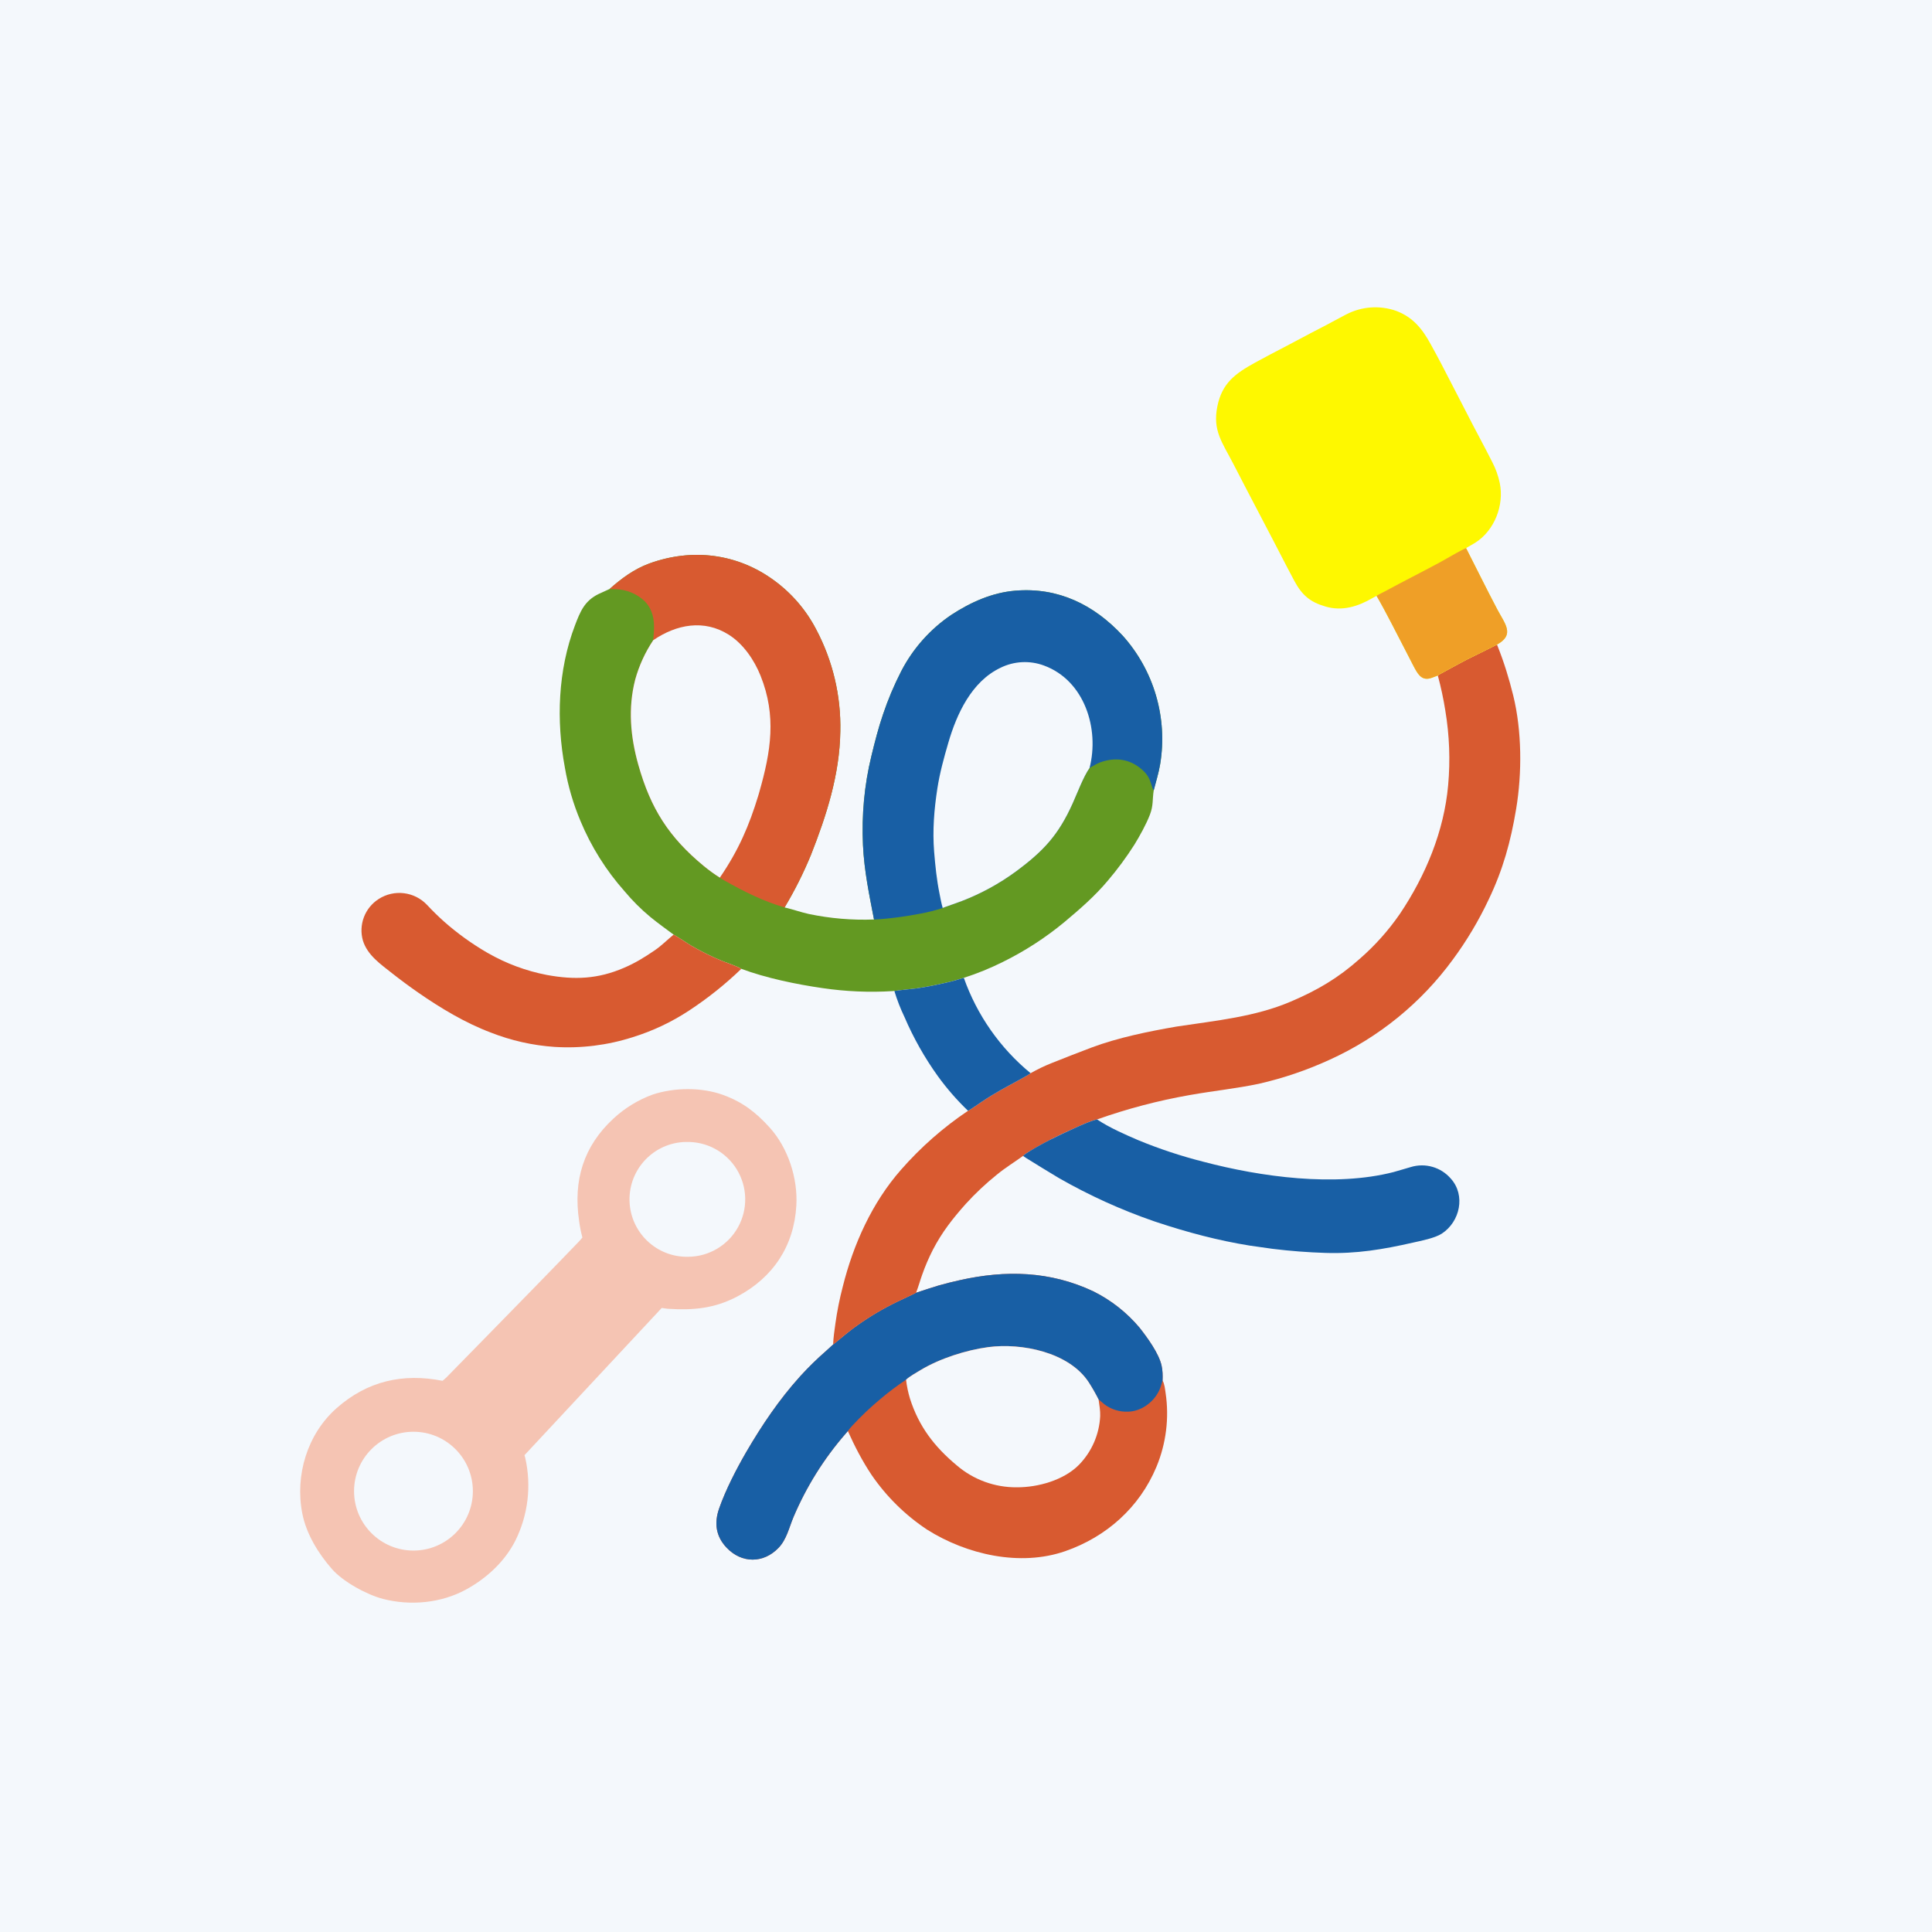
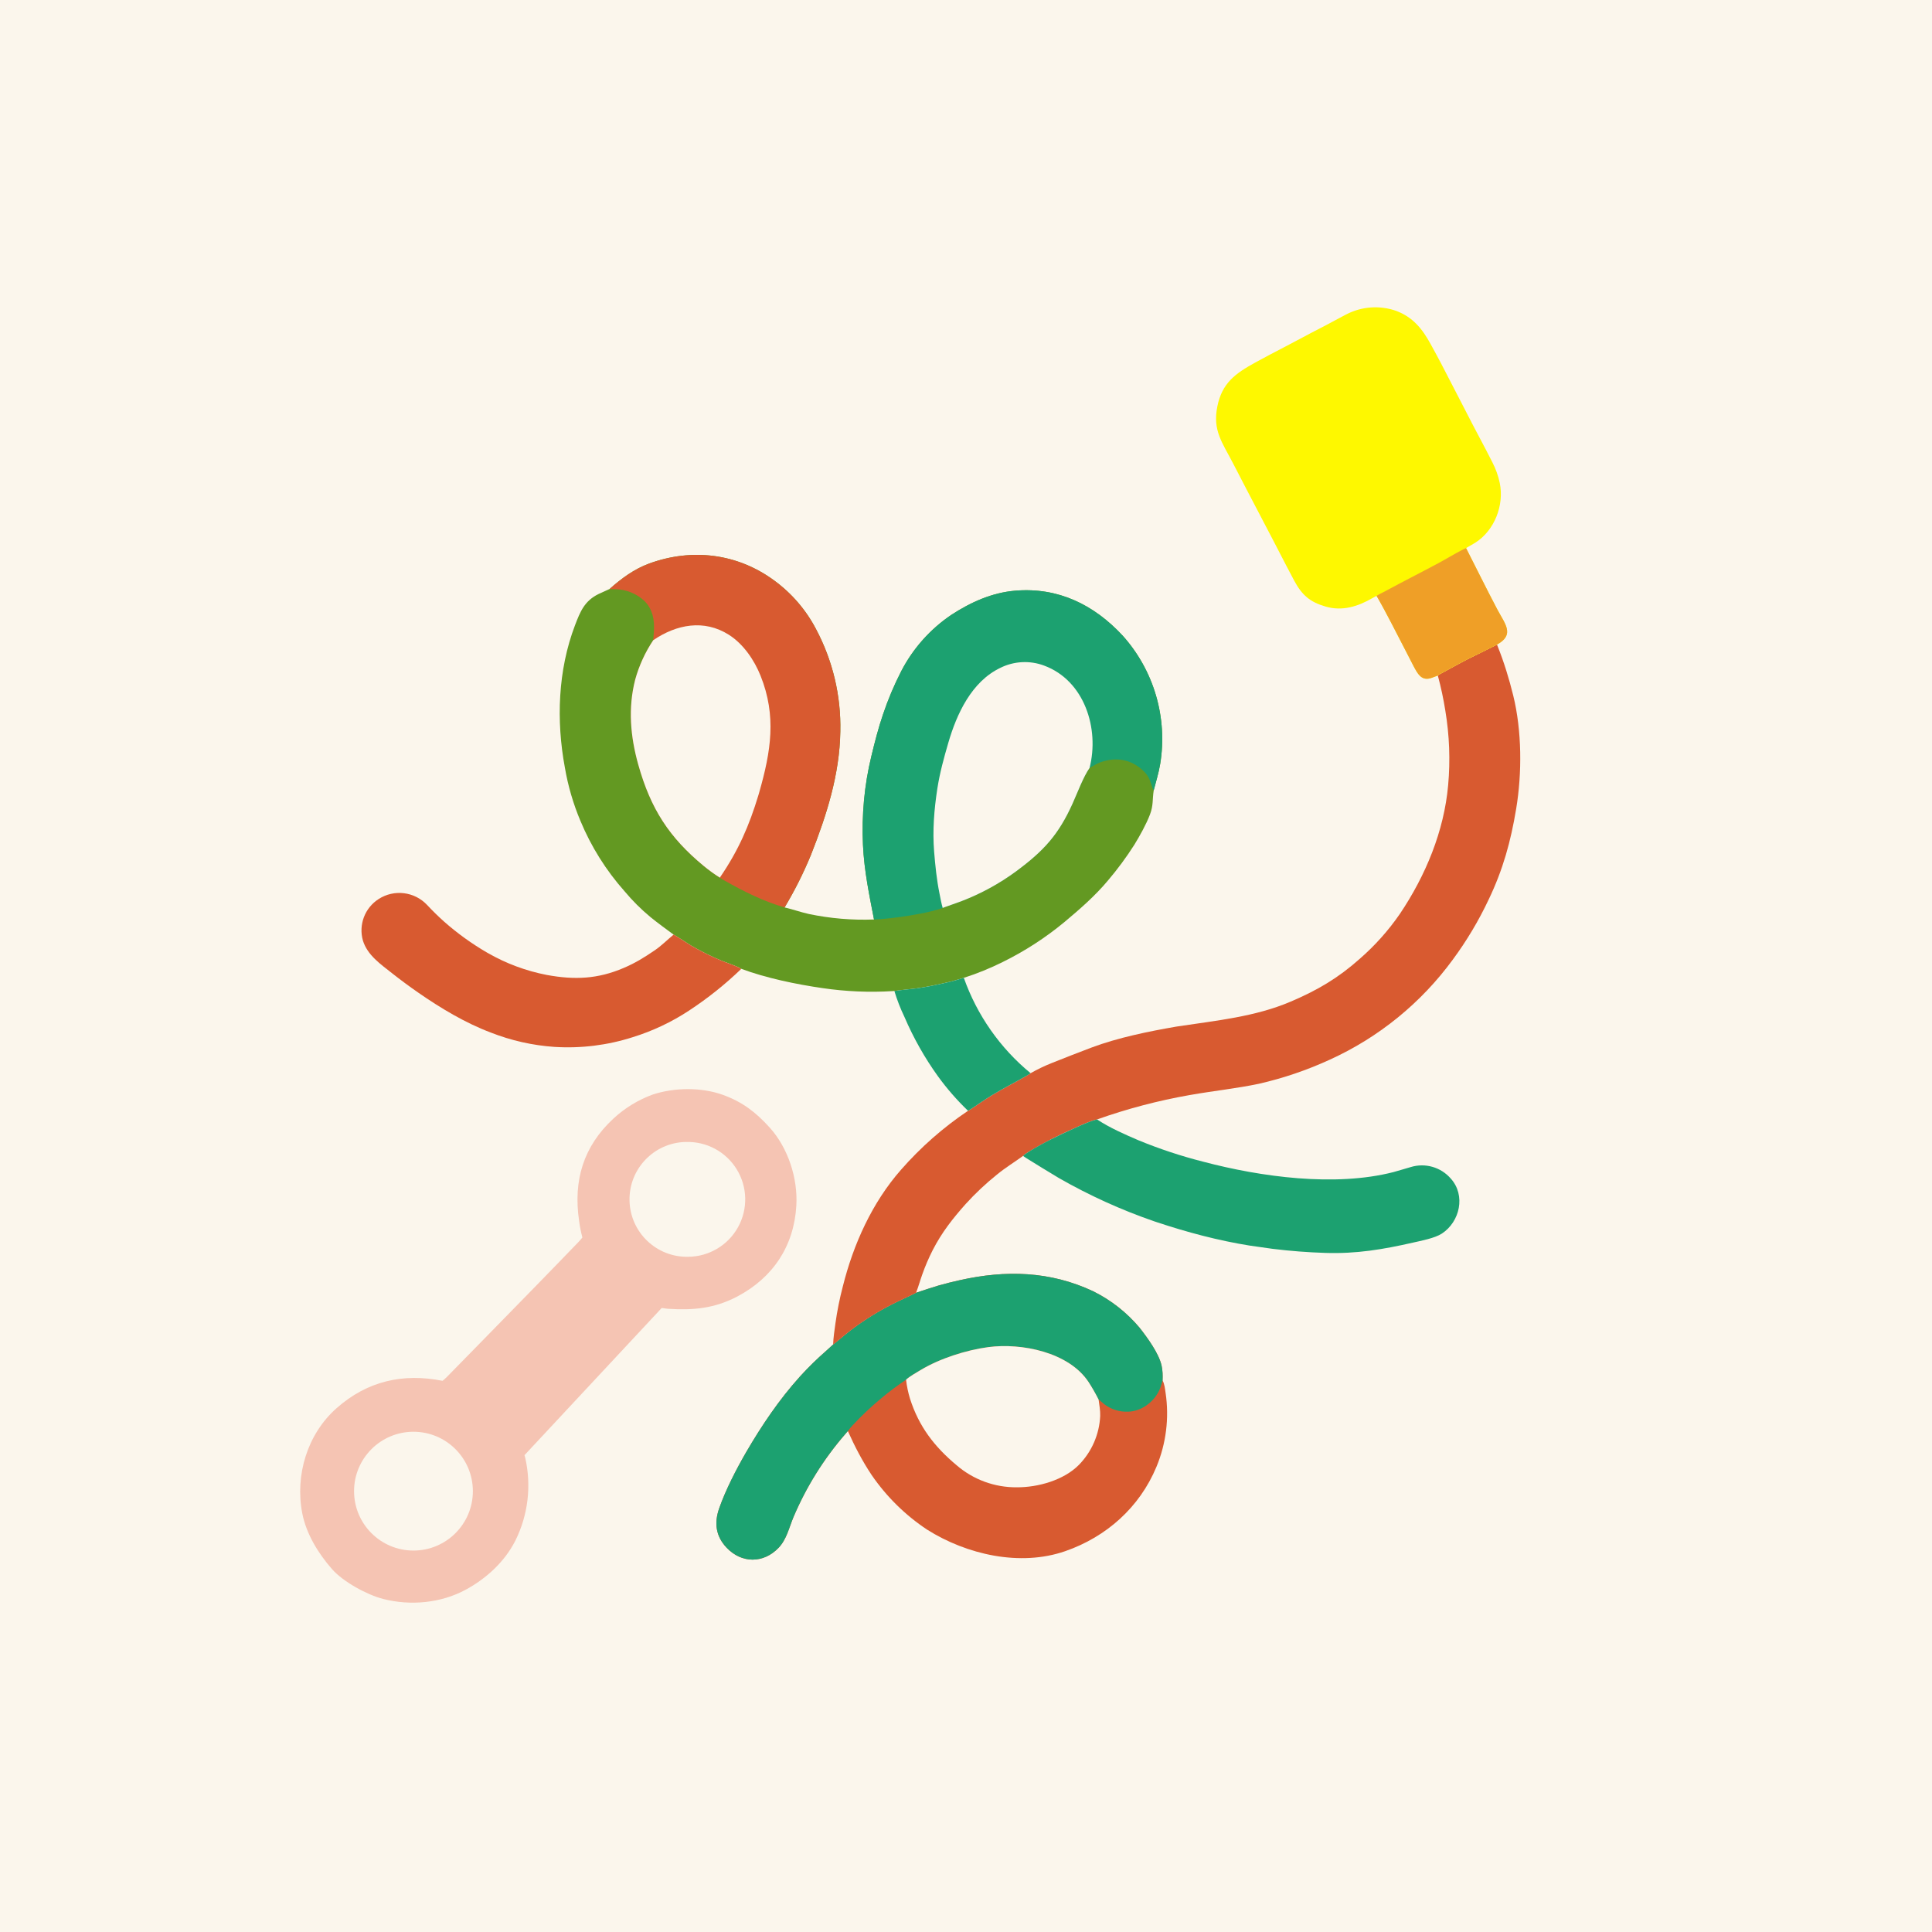
<svg xmlns="http://www.w3.org/2000/svg" width="1024" height="1024" preserveAspectRatio="none" style="display:block" viewBox="0 0 4358 4358">
-   <path fill="#F4F8FC" d="M0 0h4358v4358H0z" />
+   <path fill="#fbf6ec" d="M0 0h4358v4358H0z" />
  <path fill="#639922" d="M1375 1328.6c26.7-23.8 55.7-45.1 89.5-57.5 96.4-35.1 198.4-22.9 281.4 38a318 318 0 0 1 94.8 110 469 469 0 0 1 54.8 230.9c-1.5 97.1-31 189-66.3 278.5a888 888 0 0 1-59.4 118.4c18.3 4.2 36 10.6 54.3 14.7a606 606 0 0 0 147.4 12.5c-10.8-56.2-22.1-109.2-24.9-168.1-3.1-67.2 3-134.9 18.9-200.2 7.7-31.7 15.7-63.4 26.3-94.3a704 704 0 0 1 41.1-97.5 344 344 0 0 1 113.5-127.4c43.6-28.3 91.3-49.8 143.6-54.2 96.8-8.1 177.6 31.5 242.5 101.5a349 349 0 0 1 84.5 289.6c-3.3 20.3-9.6 39.6-14.6 59.5-3.2 21-.5 33.6-8.5 54.5-8.3 21.8-23 48.2-35.3 68.2a726 726 0 0 1-59.7 80.8c-29 34.7-63.3 64.4-97.9 93.4a709 709 0 0 1-139 90 619 619 0 0 1-88 35.8c-9.8 2.7-19.4 6-29.5 8.5-26 6-52.5 12-79 15.5-16 2-32.1 3.3-48.1 5.6q-1.8 0-3.4.3c-52.9 3.3-106 1-158.5-6.7-59.6-8.6-127.8-22.8-183.3-43.5-9.5-6-33.9-14-43.1-17.7a568 568 0 0 1-69.2-34.2c-10.9-6.5-29-19-40.5-25.3-17.5-13-35.2-25.7-52.1-39.5a447 447 0 0 1-58.4-58.2 566 566 0 0 1-99.7-159 547 547 0 0 1-35-120c-19.7-105.8-15.8-219.7 22.8-321 12-31.5 21.6-55 53-70.5 8.2-4 16.8-7.4 25-11.4" />
-   <path fill="#185FA5" d="M1971.5 2074c-10.8-56-22.1-109.1-24.9-168-3.1-67.2 3-134.9 18.9-200.2 7.7-31.7 15.7-63.4 26.3-94.3a704 704 0 0 1 41.1-97.5 344 344 0 0 1 113.5-127.4c43.6-28.3 91.3-49.8 143.6-54.2 96.8-8.1 177.6 31.5 242.5 101.5a349 349 0 0 1 84.5 289.6c-3.3 20.3-9.6 39.6-14.6 59.5a26 26 0 0 1-3-6.2c-5.6-17.6-8-27.5-23.8-41.2-27.1-23.6-59.2-28-92.6-16.4-9.4 3.3-16.7 8.4-25.3 13.1-13.7 19.2-28 57.5-38.3 80.3-31.6 69.9-64.1 106.1-128 153.3a524 524 0 0 1-122 66.6c-12.8 5-26 9.1-38.8 13.9q-2.1.7-4.2 1.7a377 377 0 0 1-50.4 12.8c-30 5.9-72.8 12-104.5 13.2" />
-   <path fill="#F4F8FC" d="M2126.4 2048c-3-10.5-5-21.3-7.1-32-6.4-31.5-9.6-63-12.2-95-3.8-47.5 0-95.3 7.3-142.4 5.4-35 14.8-69.2 24.7-103.1 19-65.3 52.5-138 117.3-169a124 124 0 0 1 98.6-5.2c91.4 33.7 125.4 142.5 102.7 231-13.7 19.2-28 57.5-38.3 80.3-31.6 69.9-64.1 106.1-128 153.3a524 524 0 0 1-122 66.6c-12.8 5-26 9.1-38.8 13.9q-2.1.7-4.2 1.7" />
+   <path fill="#1ca170" d="M1971.5 2074c-10.8-56-22.1-109.1-24.9-168-3.1-67.2 3-134.9 18.9-200.2 7.7-31.7 15.7-63.4 26.3-94.3a704 704 0 0 1 41.1-97.5 344 344 0 0 1 113.5-127.4c43.6-28.3 91.3-49.8 143.6-54.2 96.8-8.1 177.6 31.5 242.5 101.5a349 349 0 0 1 84.5 289.6c-3.3 20.3-9.6 39.6-14.6 59.5a26 26 0 0 1-3-6.2c-5.6-17.6-8-27.5-23.8-41.2-27.1-23.6-59.2-28-92.6-16.4-9.4 3.3-16.7 8.4-25.3 13.1-13.7 19.2-28 57.5-38.3 80.3-31.6 69.9-64.1 106.1-128 153.3a524 524 0 0 1-122 66.6c-12.8 5-26 9.1-38.8 13.9q-2.1.7-4.2 1.7a377 377 0 0 1-50.4 12.8c-30 5.9-72.8 12-104.5 13.2" />
+   <path fill="#fbf6ec" d="M2126.4 2048c-3-10.5-5-21.3-7.1-32-6.4-31.5-9.6-63-12.2-95-3.8-47.5 0-95.3 7.3-142.4 5.4-35 14.8-69.2 24.7-103.1 19-65.3 52.5-138 117.3-169a124 124 0 0 1 98.6-5.2c91.4 33.7 125.4 142.5 102.7 231-13.7 19.2-28 57.5-38.3 80.3-31.6 69.9-64.1 106.1-128 153.3a524 524 0 0 1-122 66.6c-12.8 5-26 9.1-38.8 13.9q-2.1.7-4.2 1.7" />
  <path fill="#D85A30" d="M1375 1328.6c26.7-23.8 55.7-45.1 89.5-57.5 96.4-35.1 198.4-22.9 281.4 38a318 318 0 0 1 94.8 110 469 469 0 0 1 54.8 230.9c-1.5 97.1-31 189-66.3 278.5a888 888 0 0 1-59.4 118.4c-47.6-13.8-92.3-36.1-135.4-60.6q-5.6-3-10.7-6.6-18.8-12-36-26.1c-78.2-64.5-120-129-148-229-17.7-63-23.4-127.5-6.9-191.6a307 307 0 0 1 40.7-88.9l1.6-21.1c1.4-25.2-2.9-48.4-21-67a99 99 0 0 0-66.1-27c-5.5 0-7.5.3-13-.4" />
-   <path fill="#F4F8FC" d="M1473.5 1444.1c52.5-35.8 114.6-47.7 170.5-12.3 32.8 20.8 57.4 57 71.6 92.5 36.4 90.8 23.3 170.9-2.8 262.2l-2 7c-20.9 69-44.9 124.6-87.1 186.2q-18.8-12-36-26.1c-78.2-64.5-120-129-148-229-17.7-63-23.4-127.5-6.9-191.6a307 307 0 0 1 40.7-88.9" />
+   <path fill="#fbf6ec" d="M1473.5 1444.1c52.5-35.8 114.6-47.7 170.5-12.3 32.8 20.8 57.4 57 71.6 92.5 36.4 90.8 23.3 170.9-2.8 262.2l-2 7c-20.9 69-44.9 124.6-87.1 186.2q-18.8-12-36-26.1c-78.2-64.5-120-129-148-229-17.7-63-23.4-127.5-6.9-191.6a307 307 0 0 1 40.7-88.9" />
  <path fill="#F5C4B3" d="M1313.7 2791.4a294 294 0 0 1-7.5-37.9c-13.2-90.7 9.5-167.5 77.8-230.6a263 263 0 0 1 88.5-54c48.6-16 110.2-16.7 158.5.9 44 16 73.7 39 104.9 73.3 41.7 46 64 114.6 60.4 176.4-5.3 91.2-52.5 162.3-133 204.9-51.7 27.2-99.5 31.5-156.8 27.8-4.8-.3-9.2-1.3-13.9-1.8l-309.5 332 1.4 5 .4 1.6a280 280 0 0 1-22.4 186.2c-24.2 47.7-65.4 85.4-112 110.7-56 30.3-124.5 36.6-186 20.9-36.8-9.4-90.6-38.8-115.8-67.6-30.8-35.2-57.9-79.2-66.9-125.7-16.6-85.9 11.3-178.5 77.3-237 69.8-61.7 150.1-79.4 239.2-61.8q4.8-3.9 9.2-8.2 42.9-43.6 85.6-87.4c71-72.6 142-145 212.4-218.2q4.3-4.5 8.2-9.5" />
-   <path fill="#F4F8FC" d="M932.5 3229.6a134 134 0 1 1 .3 268 134 134 0 0 1-.3-268m614-653.6a129.5 129.5 0 1 1 6 258.9 129.5 129.5 0 0 1-6-259" />
+   <path fill="#fbf6ec" d="M932.5 3229.6a134 134 0 1 1 .3 268 134 134 0 0 1-.3-268m614-653.6a129.5 129.5 0 1 1 6 258.9 129.5 129.5 0 0 1-6-259" />
  <path fill="#D85A30" d="m2066.4 2916 2.2-.7c16-5.2 31.8-10.6 47.9-15.4a786 786 0 0 1 48-12.1c103.6-23.3 204.2-20.9 301.6 25a325 325 0 0 1 104.4 82.1c17.3 22 43.6 57.8 49.7 85.6 2.5 11.5 2.6 21.8 2.2 33.5 4.6 8 5.5 19.6 6.9 28.5a314 314 0 0 1-20.7 166.2c-38 91.3-112.7 157.9-205.6 190.2-102 35.5-222.4 7.8-311.7-48.5a460 460 0 0 1-125-123c-21-31.3-38.4-65-53.8-99.4l-5.3 6.2a705 705 0 0 0-117.7 188.7c-9.7 23.4-15.2 49.5-33.2 68.4-34.2 35.8-83.5 35.6-117.4-.3-24.4-25.8-28.2-55.7-16.7-88.5 14.7-42 38.7-88.4 61-127 35-60 74-118 120.6-169.7l2.4-2.7a701 701 0 0 1 56.6-55.3l16.5-15 3.7-2.9 2.5-2c13-10.5 25.5-21.2 38.9-31.3a623 623 0 0 1 88.1-54.5c16.8-8.6 34.1-16 50.9-24.5z" />
-   <path fill="#185FA5" d="m2066.4 2916 2.2-.7c16-5.2 31.8-10.6 47.9-15.4a786 786 0 0 1 48-12.1c103.6-23.3 204.2-20.9 301.6 25a325 325 0 0 1 104.4 82.1c17.3 22 43.6 57.8 49.7 85.6 2.5 11.5 2.6 21.8 2.2 33.5-2.6 8.7-4.3 15.7-8.4 24-12.9 25.8-40.3 45.7-69.5 46.3a83 83 0 0 1-53.3-16.6c-4.4-3.4-8.4-7.5-13-10.7-7-13.3-14.4-27-22.7-39.5-44.5-67.6-151.5-88.8-226.5-78.8-49.9 6.7-109.2 25.7-152.4 51.7-9.3 5.6-25 14.3-32.8 21.8a629 629 0 0 0-57.5 43.2 681 681 0 0 0-63.4 60q-5.6 6-10.4 12.6l-5.3 6.2a705 705 0 0 0-117.7 188.7c-9.7 23.4-15.2 49.5-33.2 68.4-34.2 35.8-83.5 35.6-117.4-.3-24.4-25.8-28.2-55.7-16.7-88.5 14.7-42 38.7-88.4 61-127 35-60 74-118 120.6-169.7l2.4-2.7a701 701 0 0 1 56.6-55.3l16.5-15 3.7-2.9 2.5-2c13-10.5 25.5-21.2 38.9-31.3a623 623 0 0 1 88.1-54.5c16.8-8.6 34.1-16 50.9-24.5z" />
-   <path fill="#F4F8FC" d="M2043.8 3112.2c7.8-7.4 23.5-16.2 32.8-21.8 43.2-26 102.5-45 152.4-51.7 75-10 182 11.2 226.5 78.8a423 423 0 0 1 22.6 39.5c1.6 12.3 4 24.6 3.6 37a169 169 0 0 1-48 110.3c-34.3 34.7-92.6 50.9-140.2 50.6a205 205 0 0 1-135.6-49.7c-50.3-42-85.2-87.5-105.2-150.2a239 239 0 0 1-8.9-42.8" />
+   <path fill="#1ca170" d="m2066.4 2916 2.2-.7c16-5.2 31.8-10.6 47.9-15.4a786 786 0 0 1 48-12.1c103.6-23.3 204.2-20.9 301.6 25a325 325 0 0 1 104.4 82.1c17.3 22 43.6 57.8 49.7 85.6 2.5 11.5 2.6 21.8 2.2 33.5-2.6 8.7-4.3 15.7-8.4 24-12.9 25.8-40.3 45.7-69.5 46.3a83 83 0 0 1-53.3-16.6c-4.4-3.4-8.4-7.5-13-10.7-7-13.3-14.4-27-22.7-39.5-44.5-67.6-151.5-88.8-226.5-78.8-49.9 6.7-109.2 25.7-152.4 51.7-9.3 5.6-25 14.3-32.8 21.8a629 629 0 0 0-57.5 43.2 681 681 0 0 0-63.4 60q-5.6 6-10.4 12.6l-5.3 6.2a705 705 0 0 0-117.7 188.7c-9.7 23.4-15.2 49.5-33.2 68.4-34.2 35.8-83.5 35.6-117.4-.3-24.4-25.8-28.2-55.7-16.7-88.5 14.7-42 38.7-88.4 61-127 35-60 74-118 120.6-169.7l2.4-2.7a701 701 0 0 1 56.6-55.3l16.5-15 3.7-2.9 2.5-2c13-10.5 25.5-21.2 38.9-31.3a623 623 0 0 1 88.1-54.5c16.8-8.6 34.1-16 50.9-24.5z" />
+   <path fill="#fbf6ec" d="M2043.8 3112.2c7.8-7.4 23.5-16.2 32.8-21.8 43.2-26 102.5-45 152.4-51.7 75-10 182 11.2 226.5 78.8a423 423 0 0 1 22.6 39.5c1.6 12.3 4 24.6 3.6 37a169 169 0 0 1-48 110.3c-34.3 34.7-92.6 50.9-140.2 50.6a205 205 0 0 1-135.6-49.7c-50.3-42-85.2-87.5-105.2-150.2a239 239 0 0 1-8.9-42.8" />
  <path fill="#D85A30" d="M3243.3 1523.8q2-1.8 4.4-3.1c24.3-13.1 57-31.5 79.3-42 16-7.5 31.4-15.7 47.2-23.4l2.6-1.4 1.5 4c14.4 36 25.8 73.3 35.1 111 19.6 79.6 20 175 6.6 255.6-12.3 74.2-29.8 137.3-62 204.5a806 806 0 0 1-80.7 135.3 705 705 0 0 1-277.7 226 820 820 0 0 1-160.1 54.4c-50.4 10.6-101.7 15.9-152.3 24.8l-4.7.8a1294 1294 0 0 0-207.8 54.8c-17.3 3.9-38 13.9-54.1 21.2a854 854 0 0 0-98.6 50.8c-4.9 3-10.2 6.2-14.3 10.3-19.9 14.4-39.8 26.4-59 42.2a617 617 0 0 0-70.3 66.1c-29.5 33.1-53.8 64-74.3 103.8a455 455 0 0 0-24 56c-4.8 13.4-8.5 27.2-13.7 40.4l-3 1.7c-16.8 8.5-34.1 15.9-50.9 24.5a623 623 0 0 0-88.1 54.5c-13.4 10-26 20.8-39 31.4l-2.4 2-3.7 2.7c.5-15.6 3-31.6 5.1-47.1a723 723 0 0 1 16.7-83.6c23.7-95 66.1-189.3 131.3-263.4a776 776 0 0 1 151.2-133q4-2.1 7.8-4.7c15.5-10.5 30.7-21 46.6-30.7 25-15.4 51.5-28.5 77-43.2q5-3 9.7-6.2 23.6-13.4 48.7-23.3 44.2-17.7 88.6-34.5c59.5-22.4 129.6-36.6 191.5-47.3l4-.6c86-13 174.1-21.6 254-55.8 59.9-25.5 106.9-53 155.9-96.7a543 543 0 0 0 90.2-101c58.3-86.8 99.7-186.5 109-290.6a661 661 0 0 0-6.3-167.5 759 759 0 0 0-17-79.7" />
  <path fill="#FEF800" d="m3105.1 1344-9.1 5c-32.7 19-68 30.2-105.6 19.3-35.6-10.3-53.4-25.8-70.8-58q-8.7-16.2-17.2-32.6c-39.7-77.3-80.6-154-120.3-231.2-25.3-49-47-75-36.2-129.5 10.6-53 40.5-74.4 85.5-99.2q32.8-17.9 66-35c27-13.9 53.6-28.8 80.7-42.5 19.2-9.7 37.8-20.4 56.9-30.2l2-1a142 142 0 0 1 112-8c38.1 14.2 59.4 40.8 78.2 75.3q12.2 22 23.8 44.1c18.7 36.7 38 73 56.7 109.7 19 37.6 39.5 74.6 58.5 112.3a185 185 0 0 1 16.8 47c10.3 50.1-11.8 107.2-55.4 134.8q-10.1 6.1-20.6 12c23.5 46 46.2 92.4 70.3 138.1 17.4 33 40.4 57.1-.5 79.5l-2.6 1.4c-15.8 7.7-31.3 16-47.2 23.4-22.3 10.5-55 28.9-79.2 42q-2.5 1.3-4.5 3.1c-5.7 1.8-11 4.5-16.8 6.1-20.9 6-29.3-11.4-37.9-27.3q-9-17.2-17.8-34.6c-21.7-41.4-42.3-83.5-65.7-124" />
  <path fill="#EF9F27" d="M3105.1 1344c6.5-4 13.3-7.1 20-10.7 39.6-21.5 79.8-41.7 119.5-63 18-9.7 35.5-20.5 53.6-29.8q4.3-2.3 8.8-4.1c23.5 46 46.2 92.3 70.3 138 17.4 33 40.4 57.1-.5 79.5l-2.6 1.4c-15.8 7.7-31.3 16-47.2 23.4-22.3 10.5-55 28.9-79.2 42q-2.5 1.3-4.5 3.1c-5.7 1.8-11 4.5-16.8 6.1-20.9 6-29.3-11.4-37.9-27.3q-9-17.2-17.8-34.6c-21.7-41.4-42.3-83.5-65.7-124" />
-   <path fill="#185FA5" d="M2474.7 2525.1c27.6 18.5 63.4 34.2 93.3 47a1085 1085 0 0 0 146.3 48.4c130 34.3 297.2 57.3 429.2 23.3 13-3.4 25.6-7.7 38.5-11.2a86 86 0 0 1 90.6 26c33.9 37.6 20.7 97.2-20.2 124-15.7 10.3-47.2 16.3-65.4 20.4-67.5 15.4-127.4 25.4-197 23.2a1312 1312 0 0 1-118.5-9.1l-3-.4q-25-3.4-50-7.1c-71-11.4-140.7-30-209-52.7l-6-2a1257 1257 0 0 1-215-97.6c-22-13-52.7-32.1-73.6-45l-7.2-4.9c4-4.1 9.4-7.2 14.3-10.3 31.4-19.4 65-35.6 98.6-50.8 16.2-7.3 36.8-17.3 54-21.2" />
+   <path fill="#1ca170" d="M2474.7 2525.1c27.6 18.5 63.4 34.2 93.3 47a1085 1085 0 0 0 146.3 48.4c130 34.3 297.2 57.3 429.2 23.3 13-3.4 25.6-7.7 38.5-11.2a86 86 0 0 1 90.6 26c33.9 37.6 20.7 97.2-20.2 124-15.7 10.3-47.2 16.3-65.4 20.4-67.5 15.4-127.4 25.4-197 23.2a1312 1312 0 0 1-118.5-9.1l-3-.4q-25-3.4-50-7.1c-71-11.4-140.7-30-209-52.7l-6-2a1257 1257 0 0 1-215-97.6c-22-13-52.7-32.1-73.6-45l-7.2-4.9c4-4.1 9.4-7.2 14.3-10.3 31.4-19.4 65-35.6 98.6-50.8 16.2-7.3 36.8-17.3 54-21.2" />
  <path fill="#D85A30" d="M1672.2 2185.4a815 815 0 0 1-118.3 94.4 501 501 0 0 1-126.4 59.7 480 480 0 0 1-176.7 22 483 483 0 0 1-143.8-32.4c-58-21.9-113-55-163.9-90.3a1216 1216 0 0 1-58.4-43.2c-26-20.7-55.8-40.7-66.1-74A84 84 0 0 1 854 2028a86 86 0 0 1 109.4 13.3 588 588 0 0 0 38.6 37.8 607 607 0 0 0 96.4 69.5l1.8 1a431 431 0 0 0 133.3 49.6c62.6 11.5 114.9 9.3 173.6-15.9 26.2-11.2 46-23.5 69.4-39.4 15.6-10.6 28.5-23.8 43-35.7 11.5 6.4 29.5 18.8 40.4 25.3a568 568 0 0 0 69.2 34.2c9.2 3.7 33.6 11.8 43 17.7" />
-   <path fill="#185FA5" d="M2017.4 2235.3c16-2.3 32-3.6 48.1-5.6 26.5-3.5 53-9.4 79-15.5 10-2.4 19.7-5.8 29.6-8.5a490 490 0 0 0 150.6 215.1q-4.7 3.4-9.7 6.2c-25.5 14.7-52 27.8-77 43.2-15.9 9.7-31.1 20.2-46.6 30.7a79 79 0 0 1-7.8 4.7 577 577 0 0 1-68-78 705 705 0 0 1-75.4-133.6 405 405 0 0 1-22.8-58.7" />
+   <path fill="#1ca170" d="M2017.4 2235.3c16-2.3 32-3.6 48.1-5.6 26.5-3.5 53-9.4 79-15.5 10-2.4 19.7-5.8 29.6-8.5a490 490 0 0 0 150.6 215.1q-4.7 3.4-9.7 6.2c-25.5 14.7-52 27.8-77 43.2-15.9 9.7-31.1 20.2-46.6 30.7a79 79 0 0 1-7.8 4.7 577 577 0 0 1-68-78 705 705 0 0 1-75.4-133.6 405 405 0 0 1-22.8-58.7" />
</svg>
